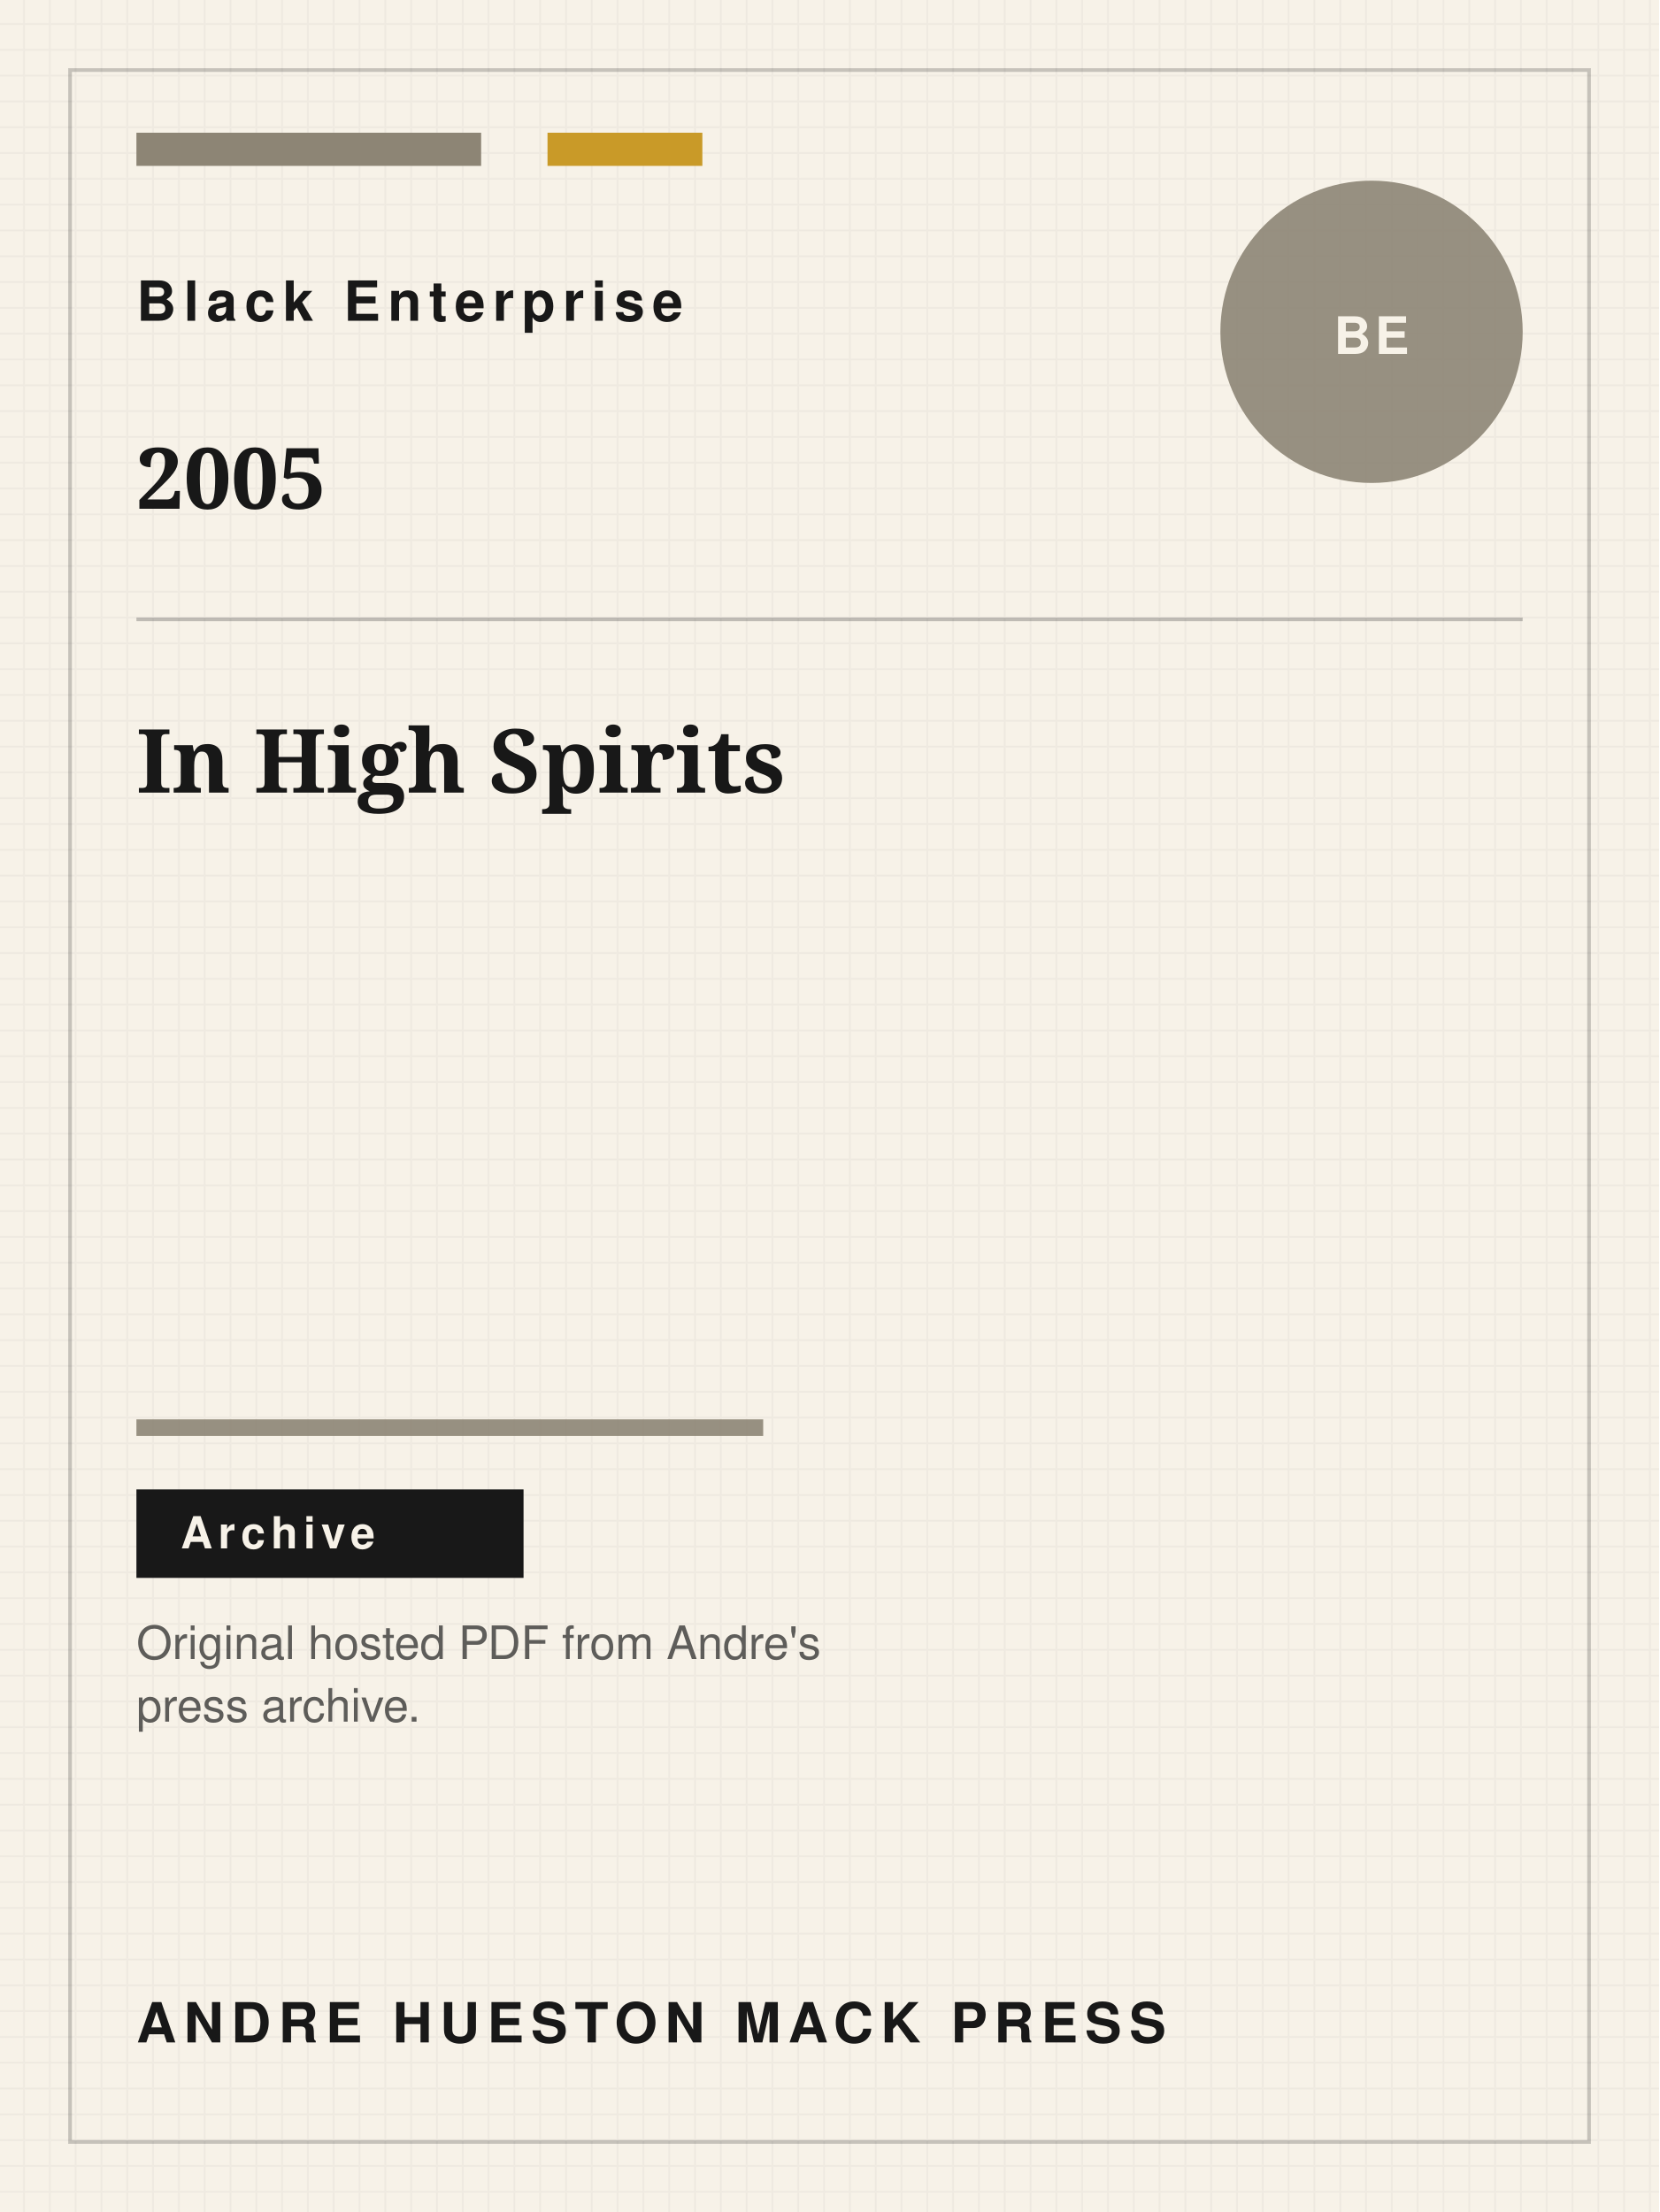
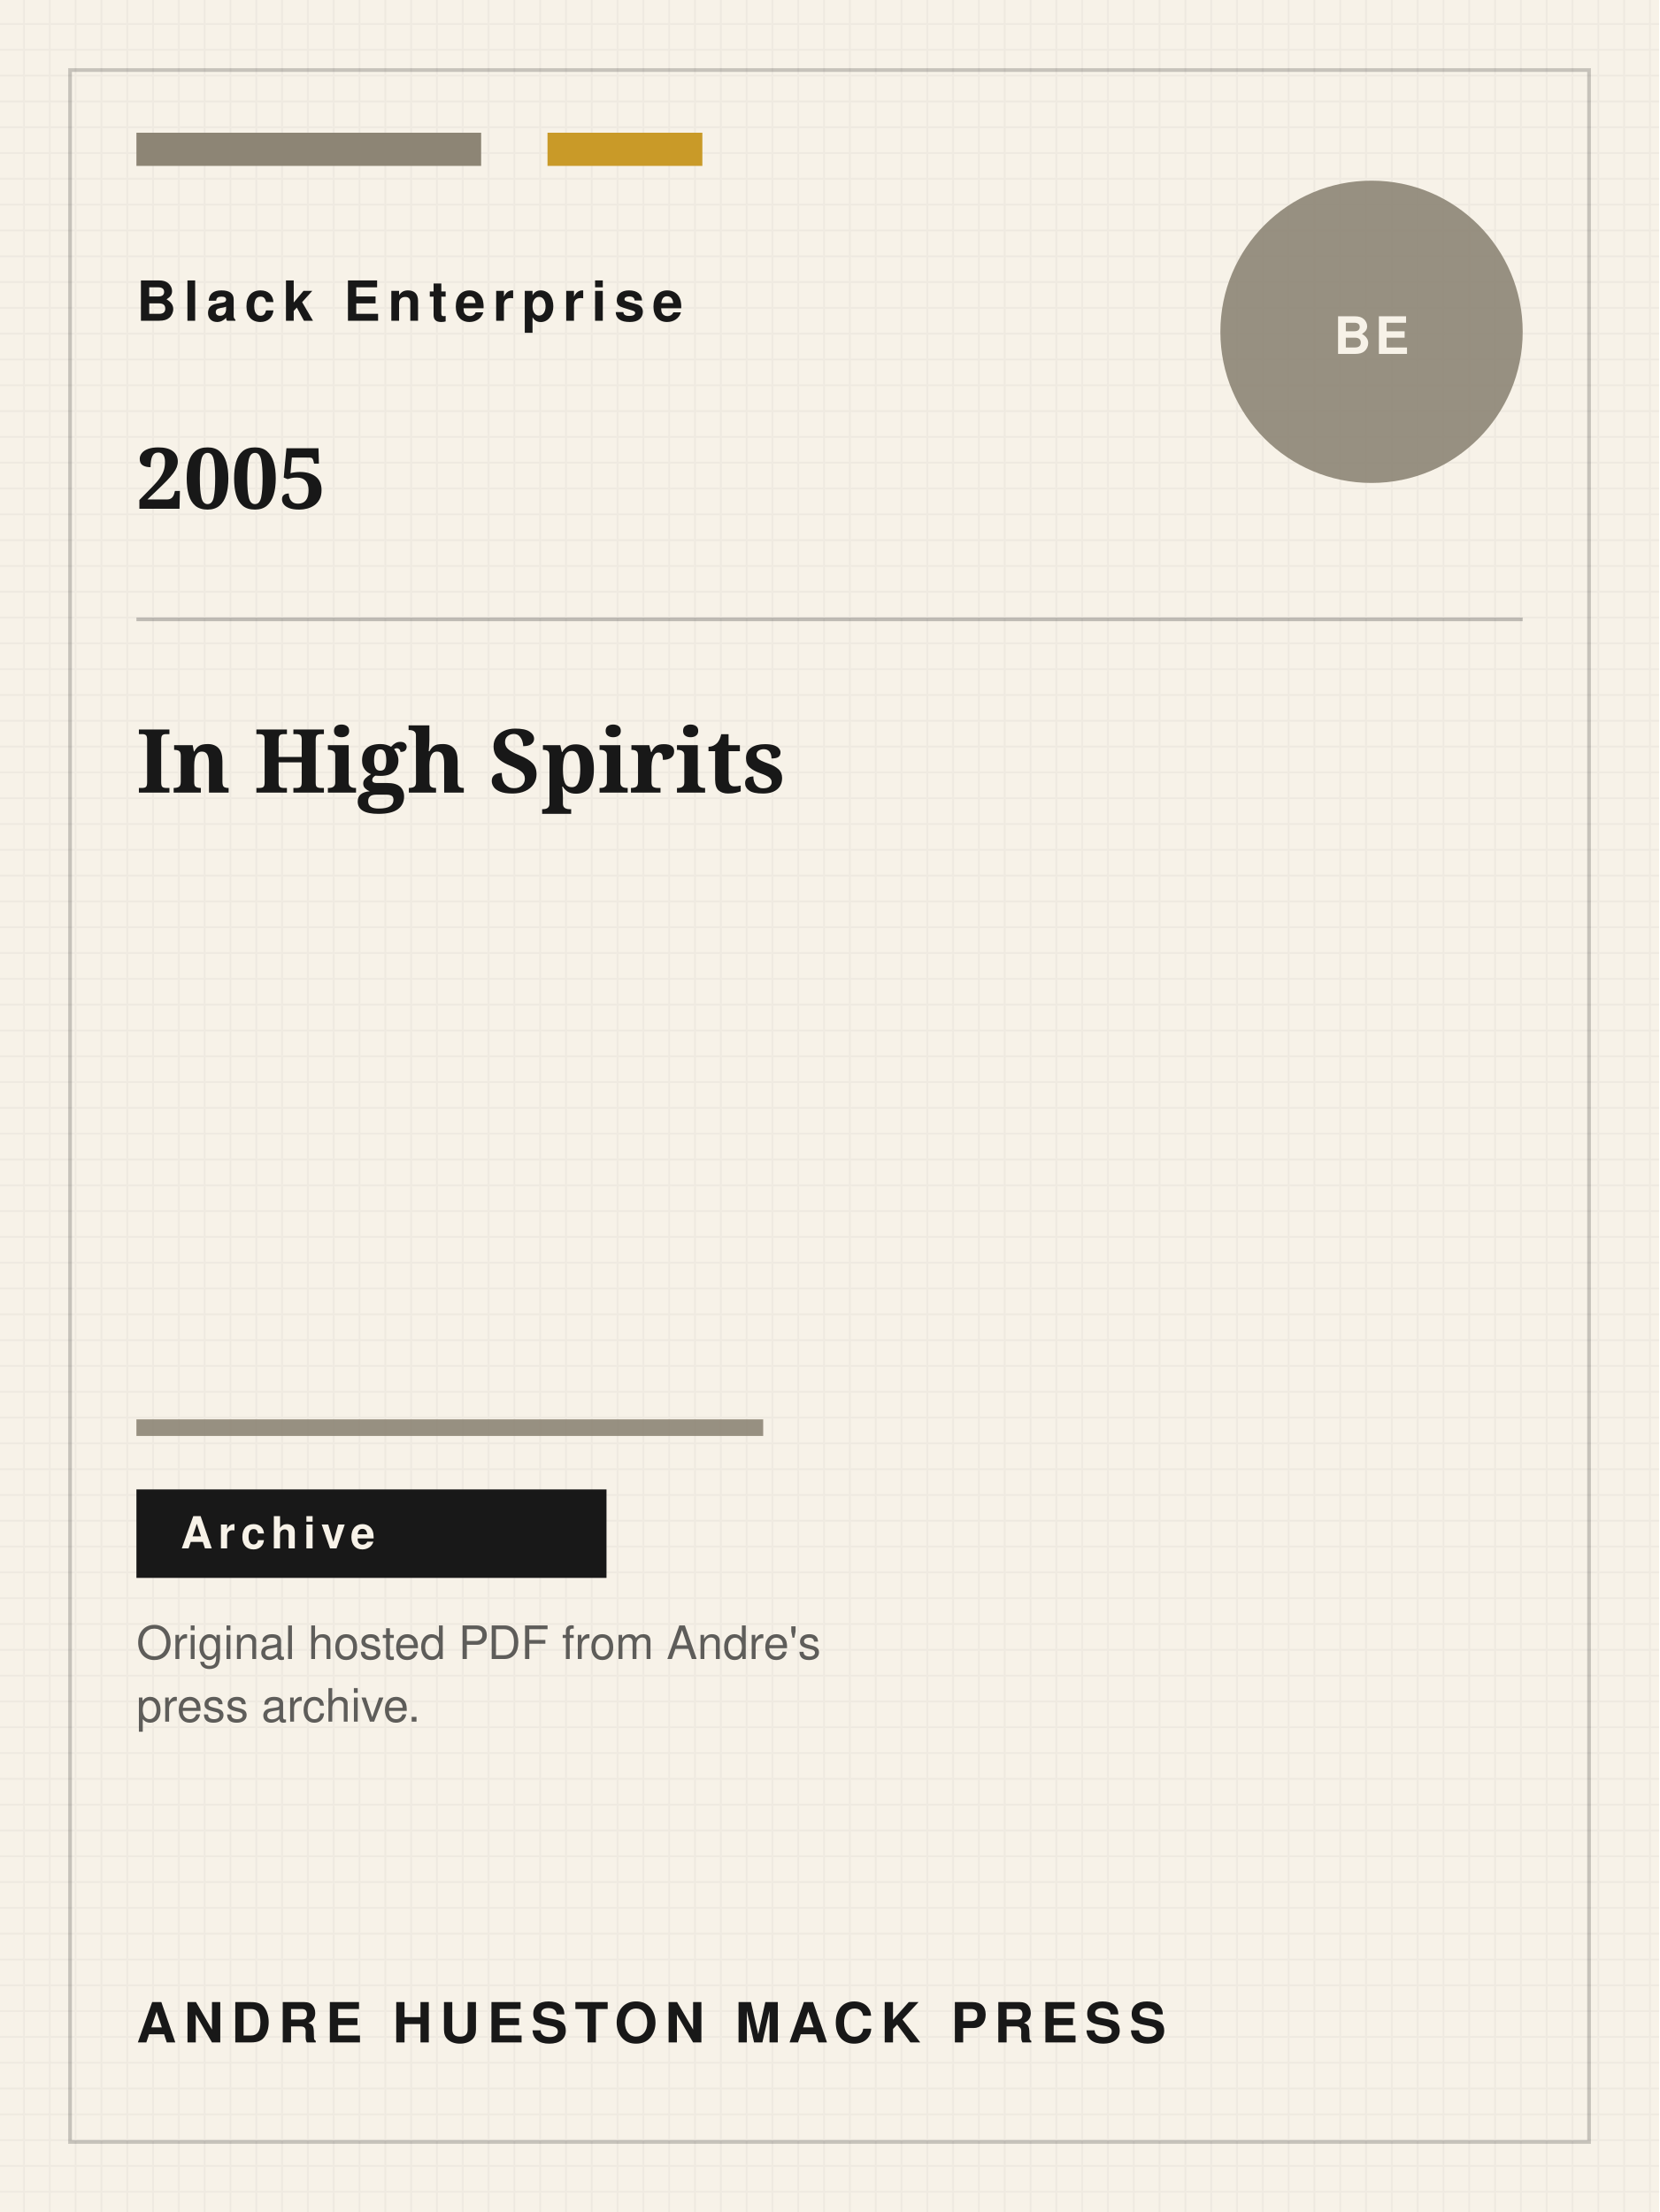
<svg xmlns="http://www.w3.org/2000/svg" width="900" height="1200" viewBox="0 0 900 1200" role="img" aria-label="Black Enterprise 2005 In High Spirits">
  <defs>
    <pattern id="grain" width="14" height="14" patternUnits="userSpaceOnUse">
      <path d="M0 13h14M13 0v14" stroke="#181818" stroke-opacity=".035" />
    </pattern>
-     <style>
-       .source{font:700 30px Helvetica,Arial,sans-serif;letter-spacing:4px;text-transform:uppercase;fill:#181818}
-       .year{font:700 46px Georgia,serif;fill:#181818}
-       .title{font:700 48px Georgia,serif;fill:#181818}
-       .note{font:400 25px Helvetica,Arial,sans-serif;fill:#181818;opacity:.68}
-       .tag{font:700 24px Helvetica,Arial,sans-serif;letter-spacing:3px;text-transform:uppercase;fill:#f7f2e8}
-       .mono{font:700 28px Helvetica,Arial,sans-serif;letter-spacing:2px;fill:#f7f2e8}
-     </style>
+     <style>.source{font:700 30px Helvetica,Arial,sans-serif;letter-spacing:4px;text-transform:uppercase;fill:#181818}.year{font:700 46px Georgia,serif;fill:#181818}.title{font:700 48px Georgia,serif;fill:#181818}.note{font:400 25px Helvetica,Arial,sans-serif;fill:#181818;opacity:.68}.tag{font:700 24px Helvetica,Arial,sans-serif;letter-spacing:3px;text-transform:uppercase;fill:#f7f2e8}.mono{font:700 28px Helvetica,Arial,sans-serif;letter-spacing:2px;fill:#f7f2e8}</style>
  </defs>
  <rect width="900" height="1200" fill="#f7f2e8" />
  <rect width="900" height="1200" fill="url(#grain)" />
  <rect x="38" y="38" width="824" height="1124" fill="none" stroke="#181818" stroke-opacity=".22" stroke-width="2" />
  <rect x="74" y="72" width="187" height="18" fill="#8d8575" />
  <rect x="297" y="72" width="84" height="18" fill="#c99a28" />
  <circle cx="744" cy="180" r="82" fill="#8d8575" opacity=".9" />
  <text x="744" y="192" text-anchor="middle" class="mono">BE</text>
  <text x="74" y="174" class="source">Black Enterprise</text>
  <text x="74" y="276" class="year">2005</text>
  <line x1="74" y1="336" x2="826" y2="336" stroke="#181818" stroke-opacity=".25" stroke-width="2" />
  <text x="74" y="430" class="title">In High Spirits</text>
  <rect x="74" y="770" width="340" height="9" fill="#8d8575" opacity=".9" />
-   <rect x="74" y="808" width="210" height="48" fill="#181818" />
+   <rect x="74" y="808" width="255" height="48" fill="#181818" />
  <text x="98" y="840" class="tag">Archive</text>
  <text x="74" y="900" class="note">Original hosted PDF from Andre's</text>
  <text x="74" y="934" class="note">press archive.</text>
  <text x="74" y="1108" class="source">ANDRE HUESTON MACK PRESS</text>
</svg>
